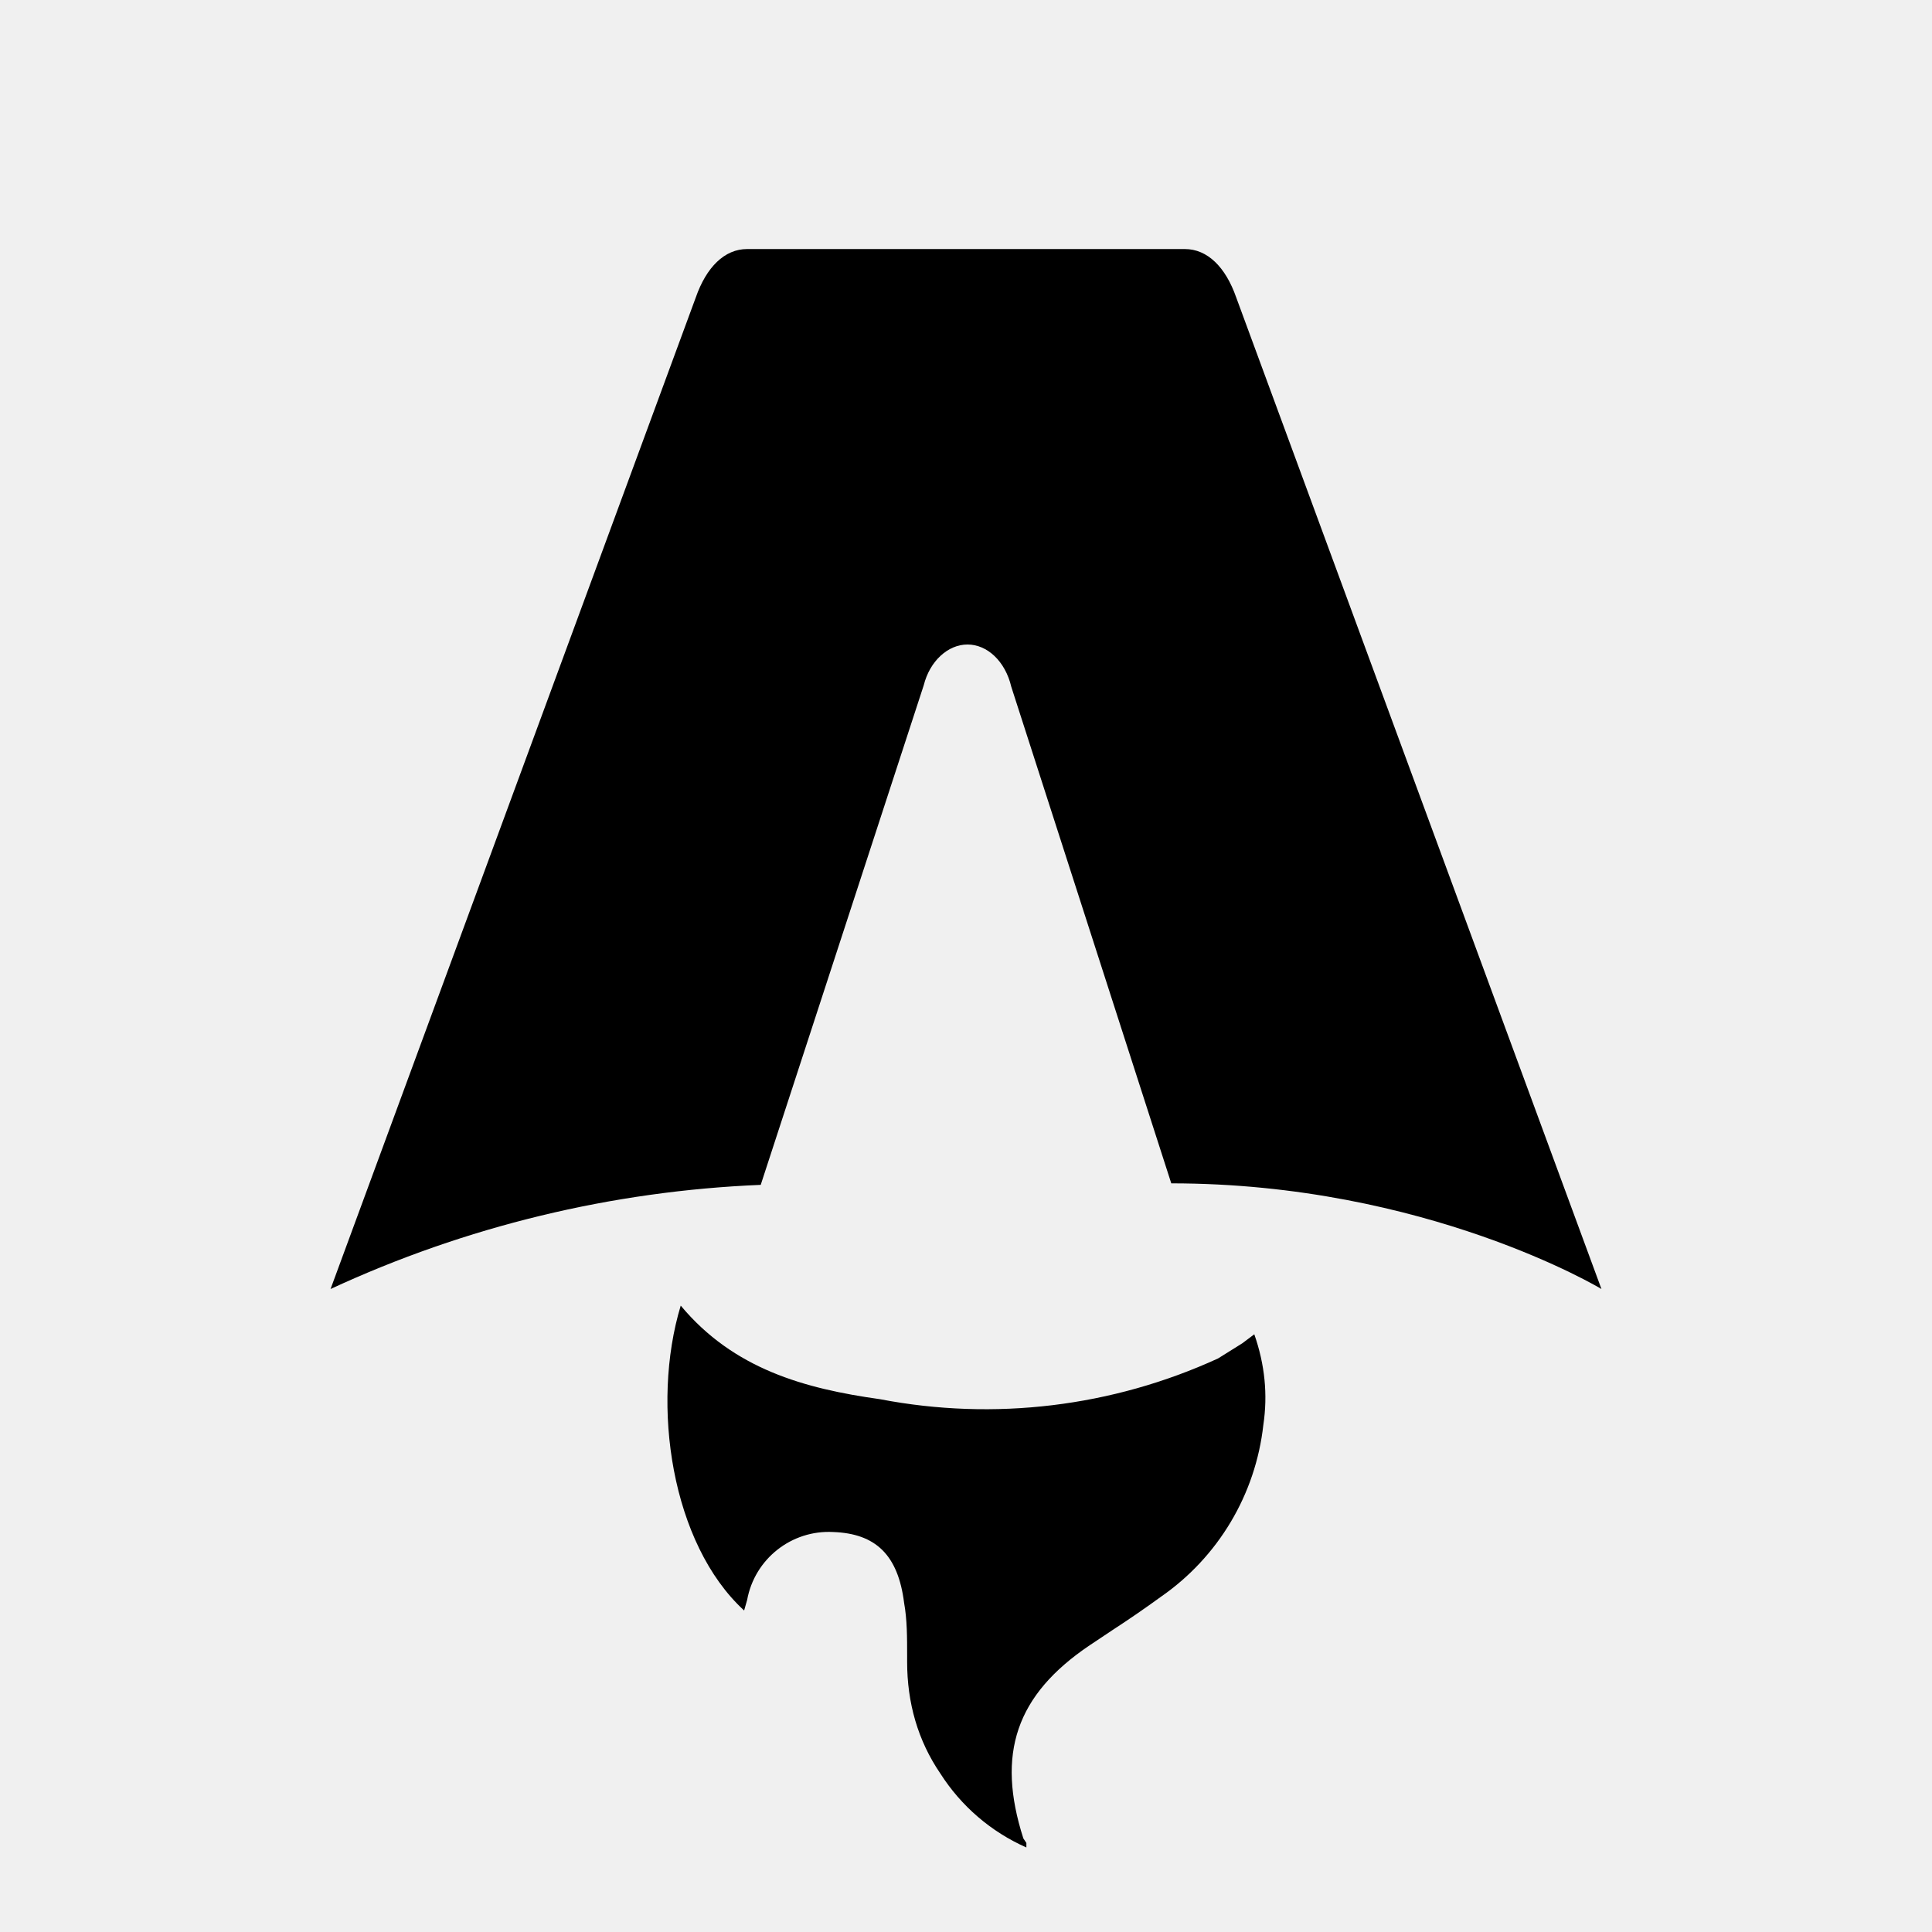
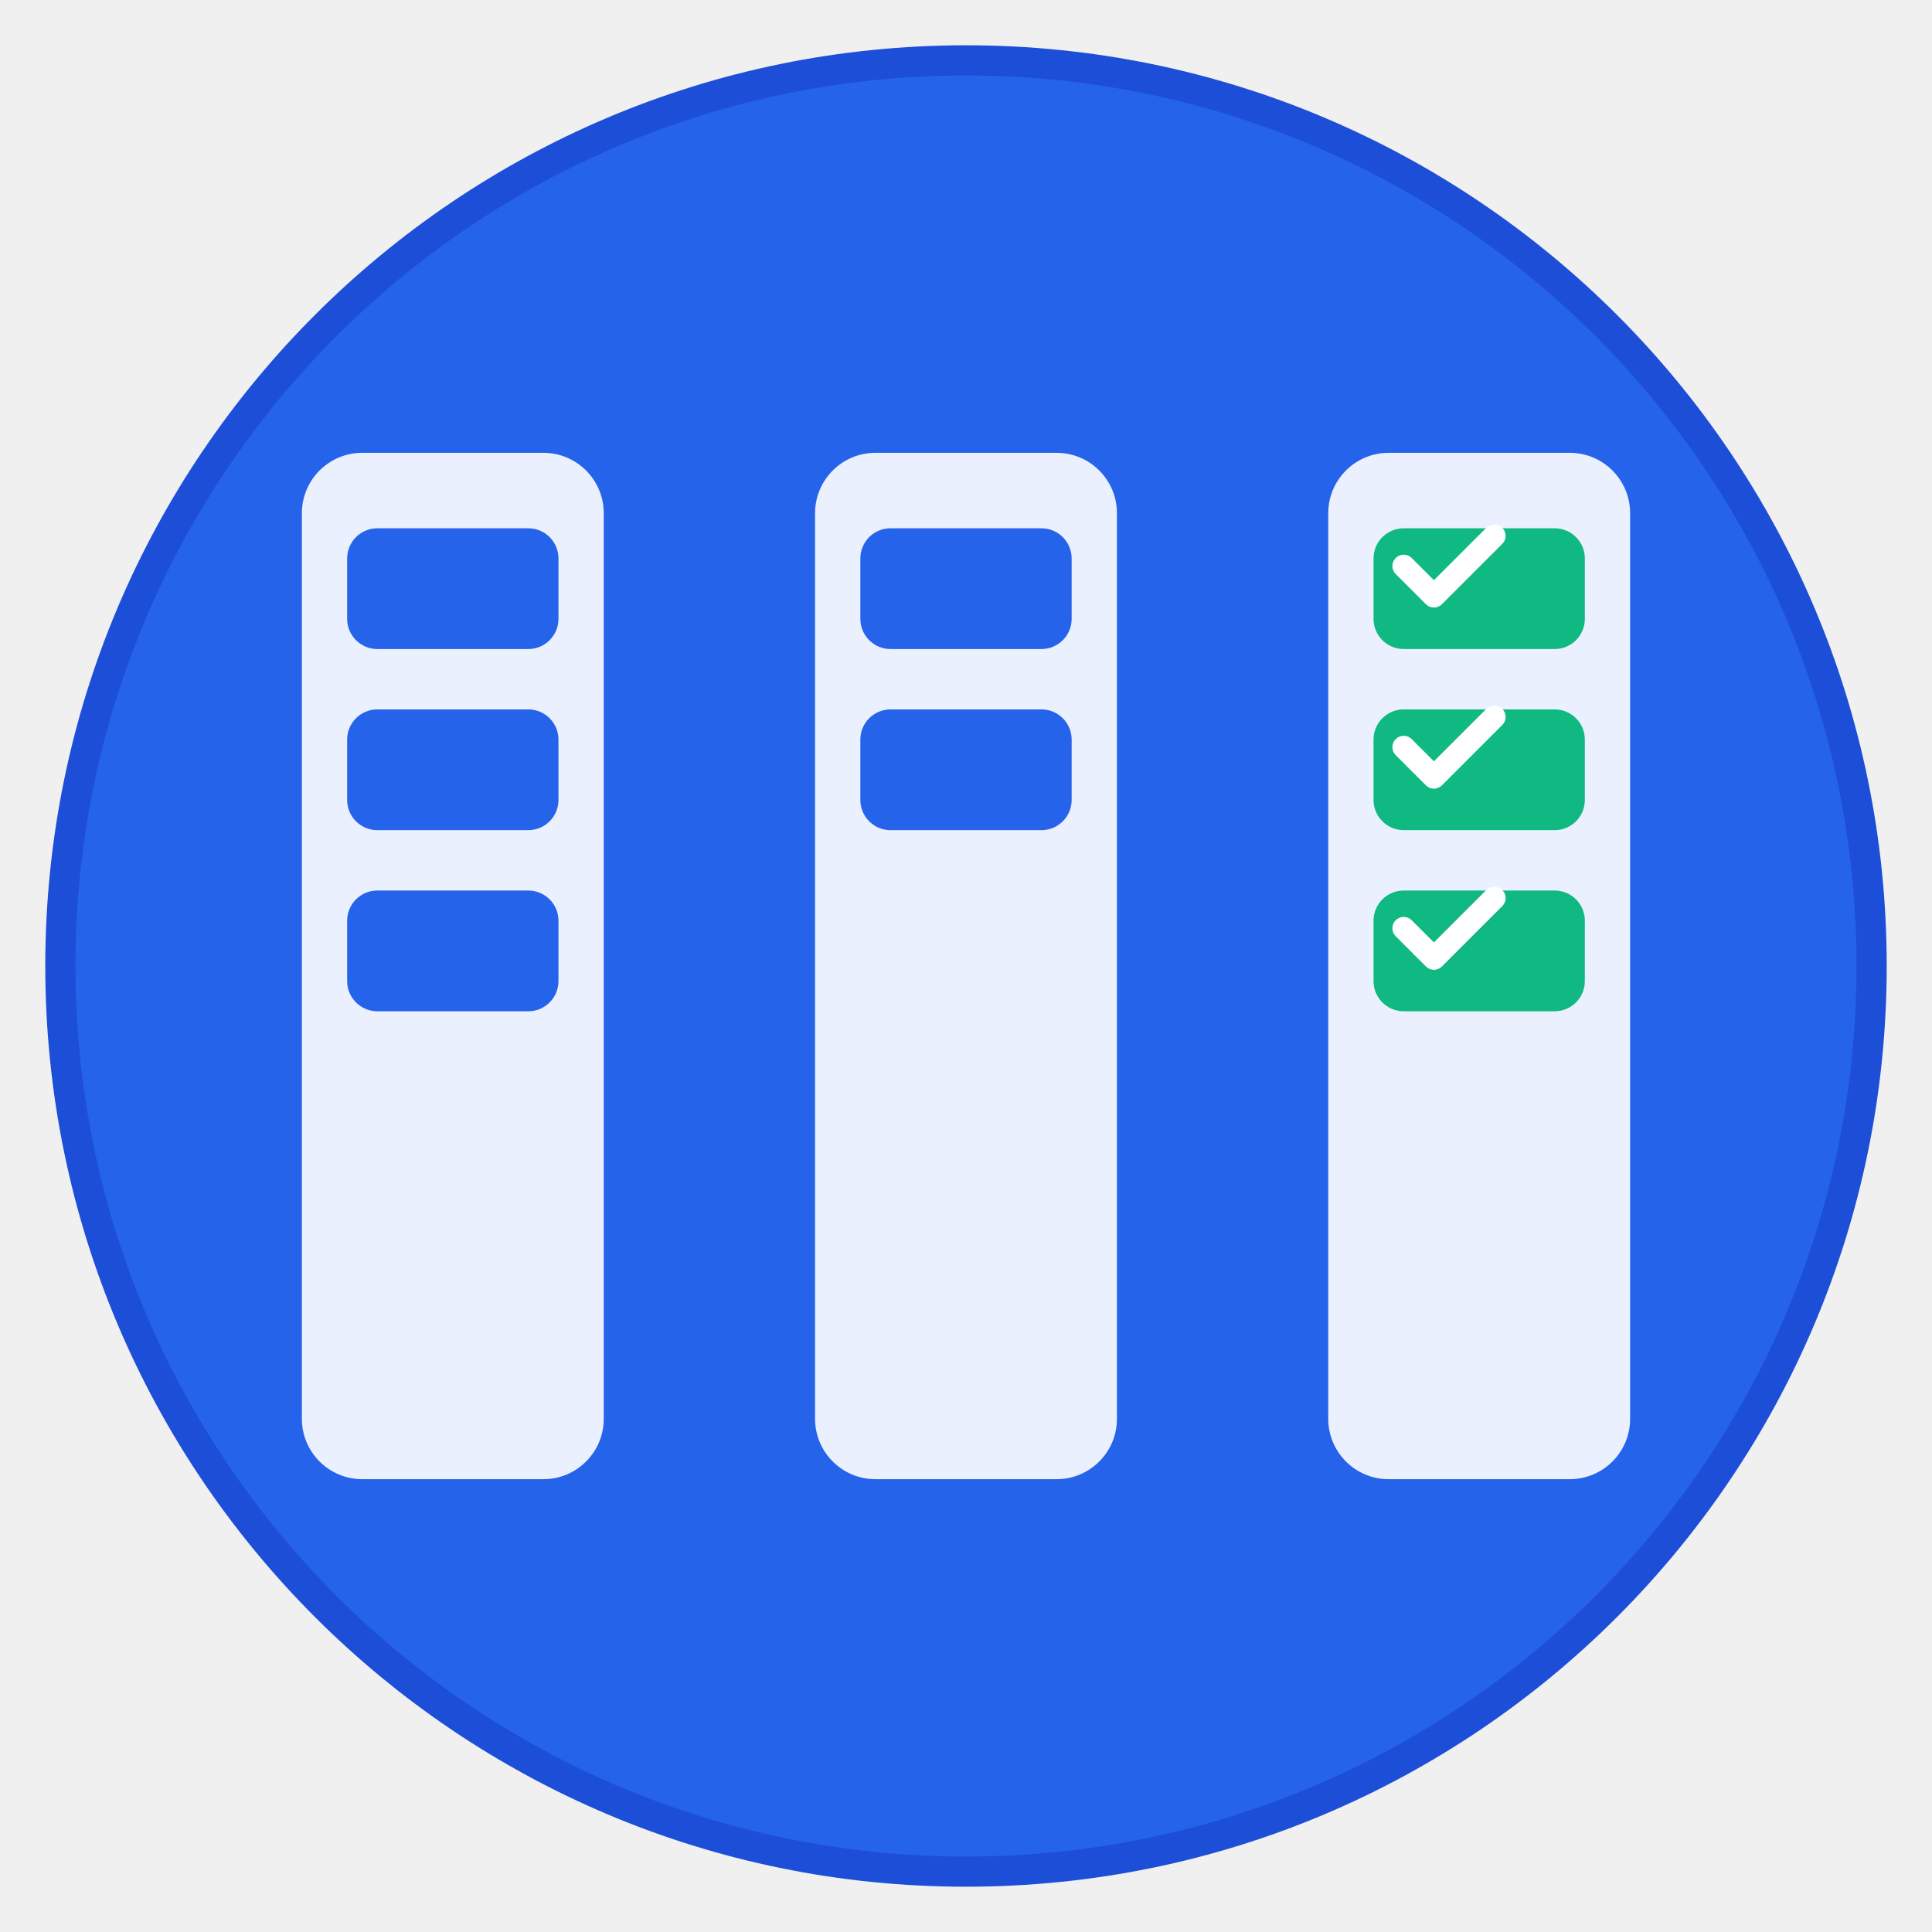
<svg xmlns="http://www.w3.org/2000/svg" fill="none" viewBox="0 0 128 128">
-   <path d="M50.4 78.5a75.1 75.1 0 0 0-28.5 6.9l24.2-65.7c.7-2 1.9-3.2 3.4-3.2h29c1.5 0 2.7 1.2 3.4 3.2l24.2 65.7s-11.6-7-28.5-7L67 45.5c-.4-1.7-1.6-2.8-2.9-2.8-1.3 0-2.5 1.1-2.9 2.7L50.4 78.5Zm-1.1 28.2Zm-4.2-20.2c-2 6.6-.6 15.8 4.2 20.2a17.5 17.5 0 0 1 .2-.7 5.5 5.5 0 0 1 5.7-4.5c2.8.1 4.3 1.5 4.7 4.7.2 1.1.2 2.3.2 3.5v.4c0 2.7.7 5.2 2.2 7.4a13 13 0 0 0 5.7 4.9v-.3l-.2-.3c-1.8-5.6-.5-9.5 4.4-12.8l1.5-1a73 73 0 0 0 3.2-2.2 16 16 0 0 0 6.8-11.4c.3-2 .1-4-.6-6l-.8.6-1.6 1a37 37 0 0 1-22.4 2.7c-5-.7-9.7-2-13.2-6.2Z" />
-   <style>
-         path { fill: #000; }
-         @media (prefers-color-scheme: dark) {
-             path { fill: #FFF; }
-         }
-     </style>
+   <circle cx="64" cy="64" r="60" fill="#2563eb" stroke="#1d4ed8" stroke-width="2" />
+   <rect x="20" y="30" width="20" height="68" rx="4" fill="white" opacity="0.9" />
+   <rect x="54" y="30" width="20" height="68" rx="4" fill="white" opacity="0.9" />
+   <rect x="88" y="30" width="20" height="68" rx="4" fill="white" opacity="0.9" />
+   <rect x="23" y="35" width="14" height="8" rx="2" fill="#2563eb" />
+   <rect x="23" y="47" width="14" height="8" rx="2" fill="#2563eb" />
+   <rect x="23" y="59" width="14" height="8" rx="2" fill="#2563eb" />
+   <rect x="57" y="35" width="14" height="8" rx="2" fill="#2563eb" />
+   <rect x="57" y="47" width="14" height="8" rx="2" fill="#2563eb" />
+   <rect x="91" y="35" width="14" height="8" rx="2" fill="#10b981" />
+   <rect x="91" y="47" width="14" height="8" rx="2" fill="#10b981" />
+   <rect x="91" y="59" width="14" height="8" rx="2" fill="#10b981" />
+   <path d="M93 37.5 L95 39.5 L99 35.5" stroke="white" stroke-width="1.5" fill="none" stroke-linecap="round" stroke-linejoin="round" />
+   <path d="M93 49.5 L95 51.5 L99 47.5" stroke="white" stroke-width="1.5" fill="none" stroke-linecap="round" stroke-linejoin="round" />
+   <path d="M93 61.5 L95 63.5 L99 59.5" stroke="white" stroke-width="1.5" fill="none" stroke-linecap="round" stroke-linejoin="round" />
</svg>
